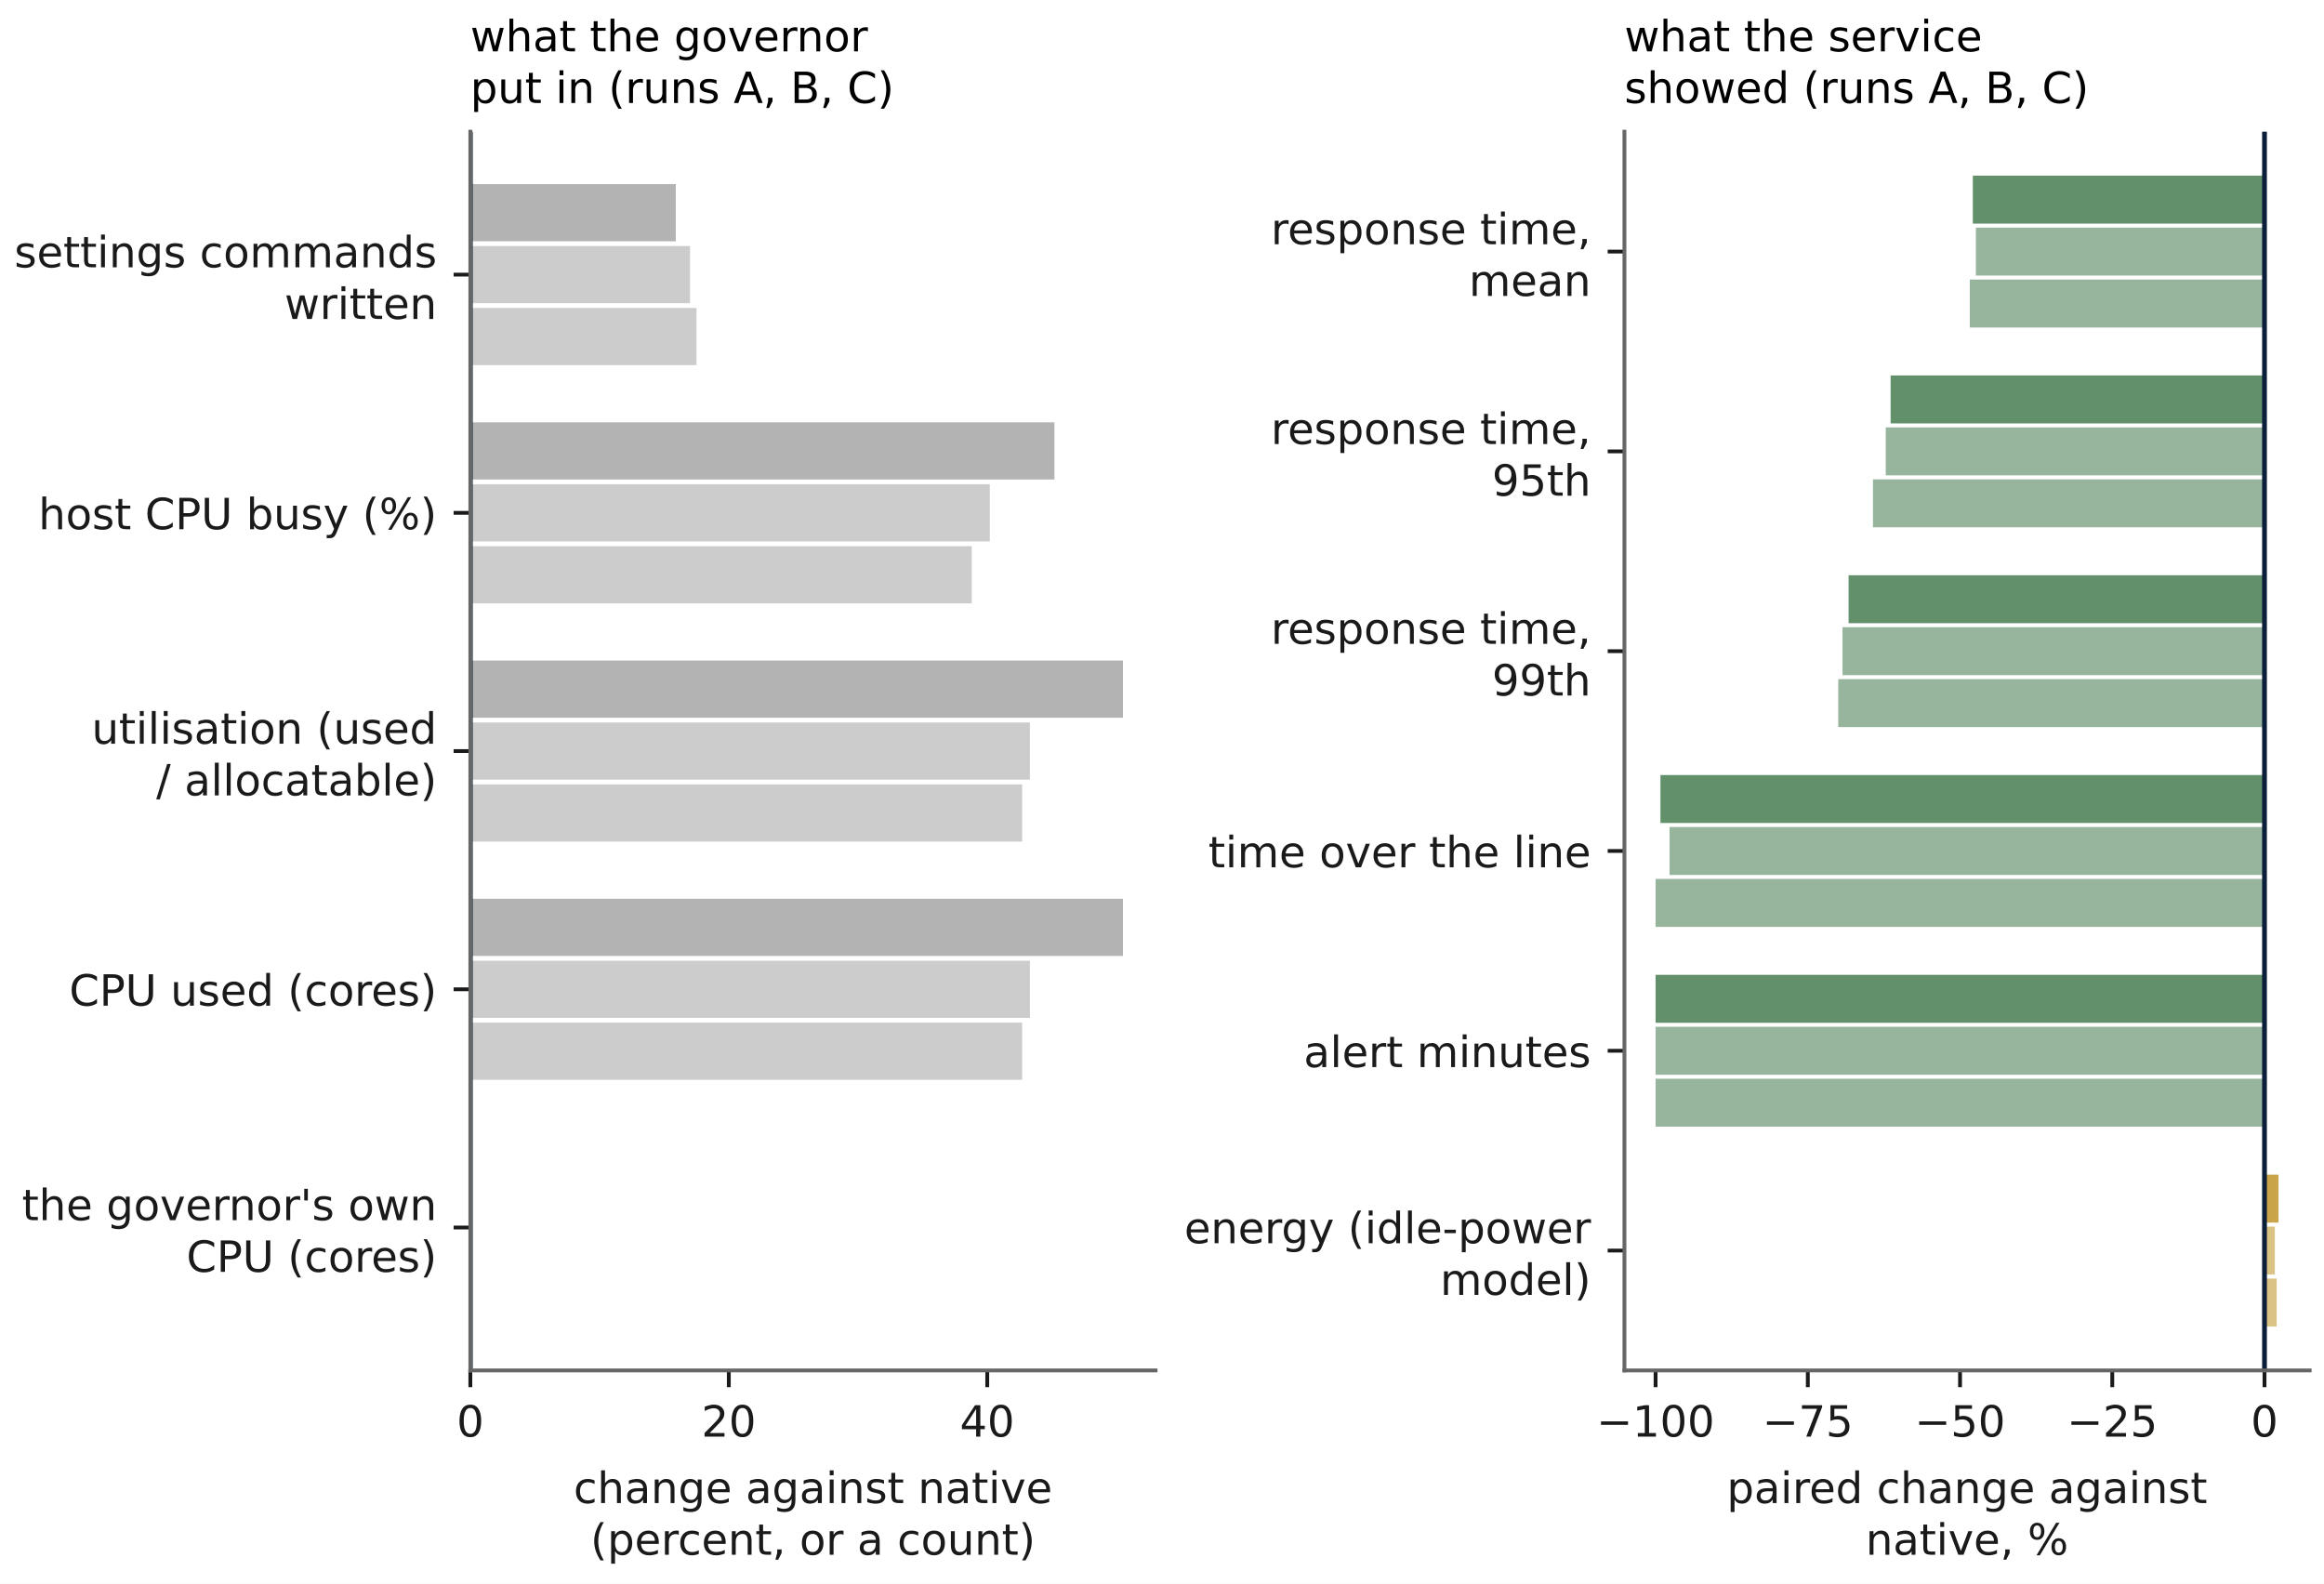
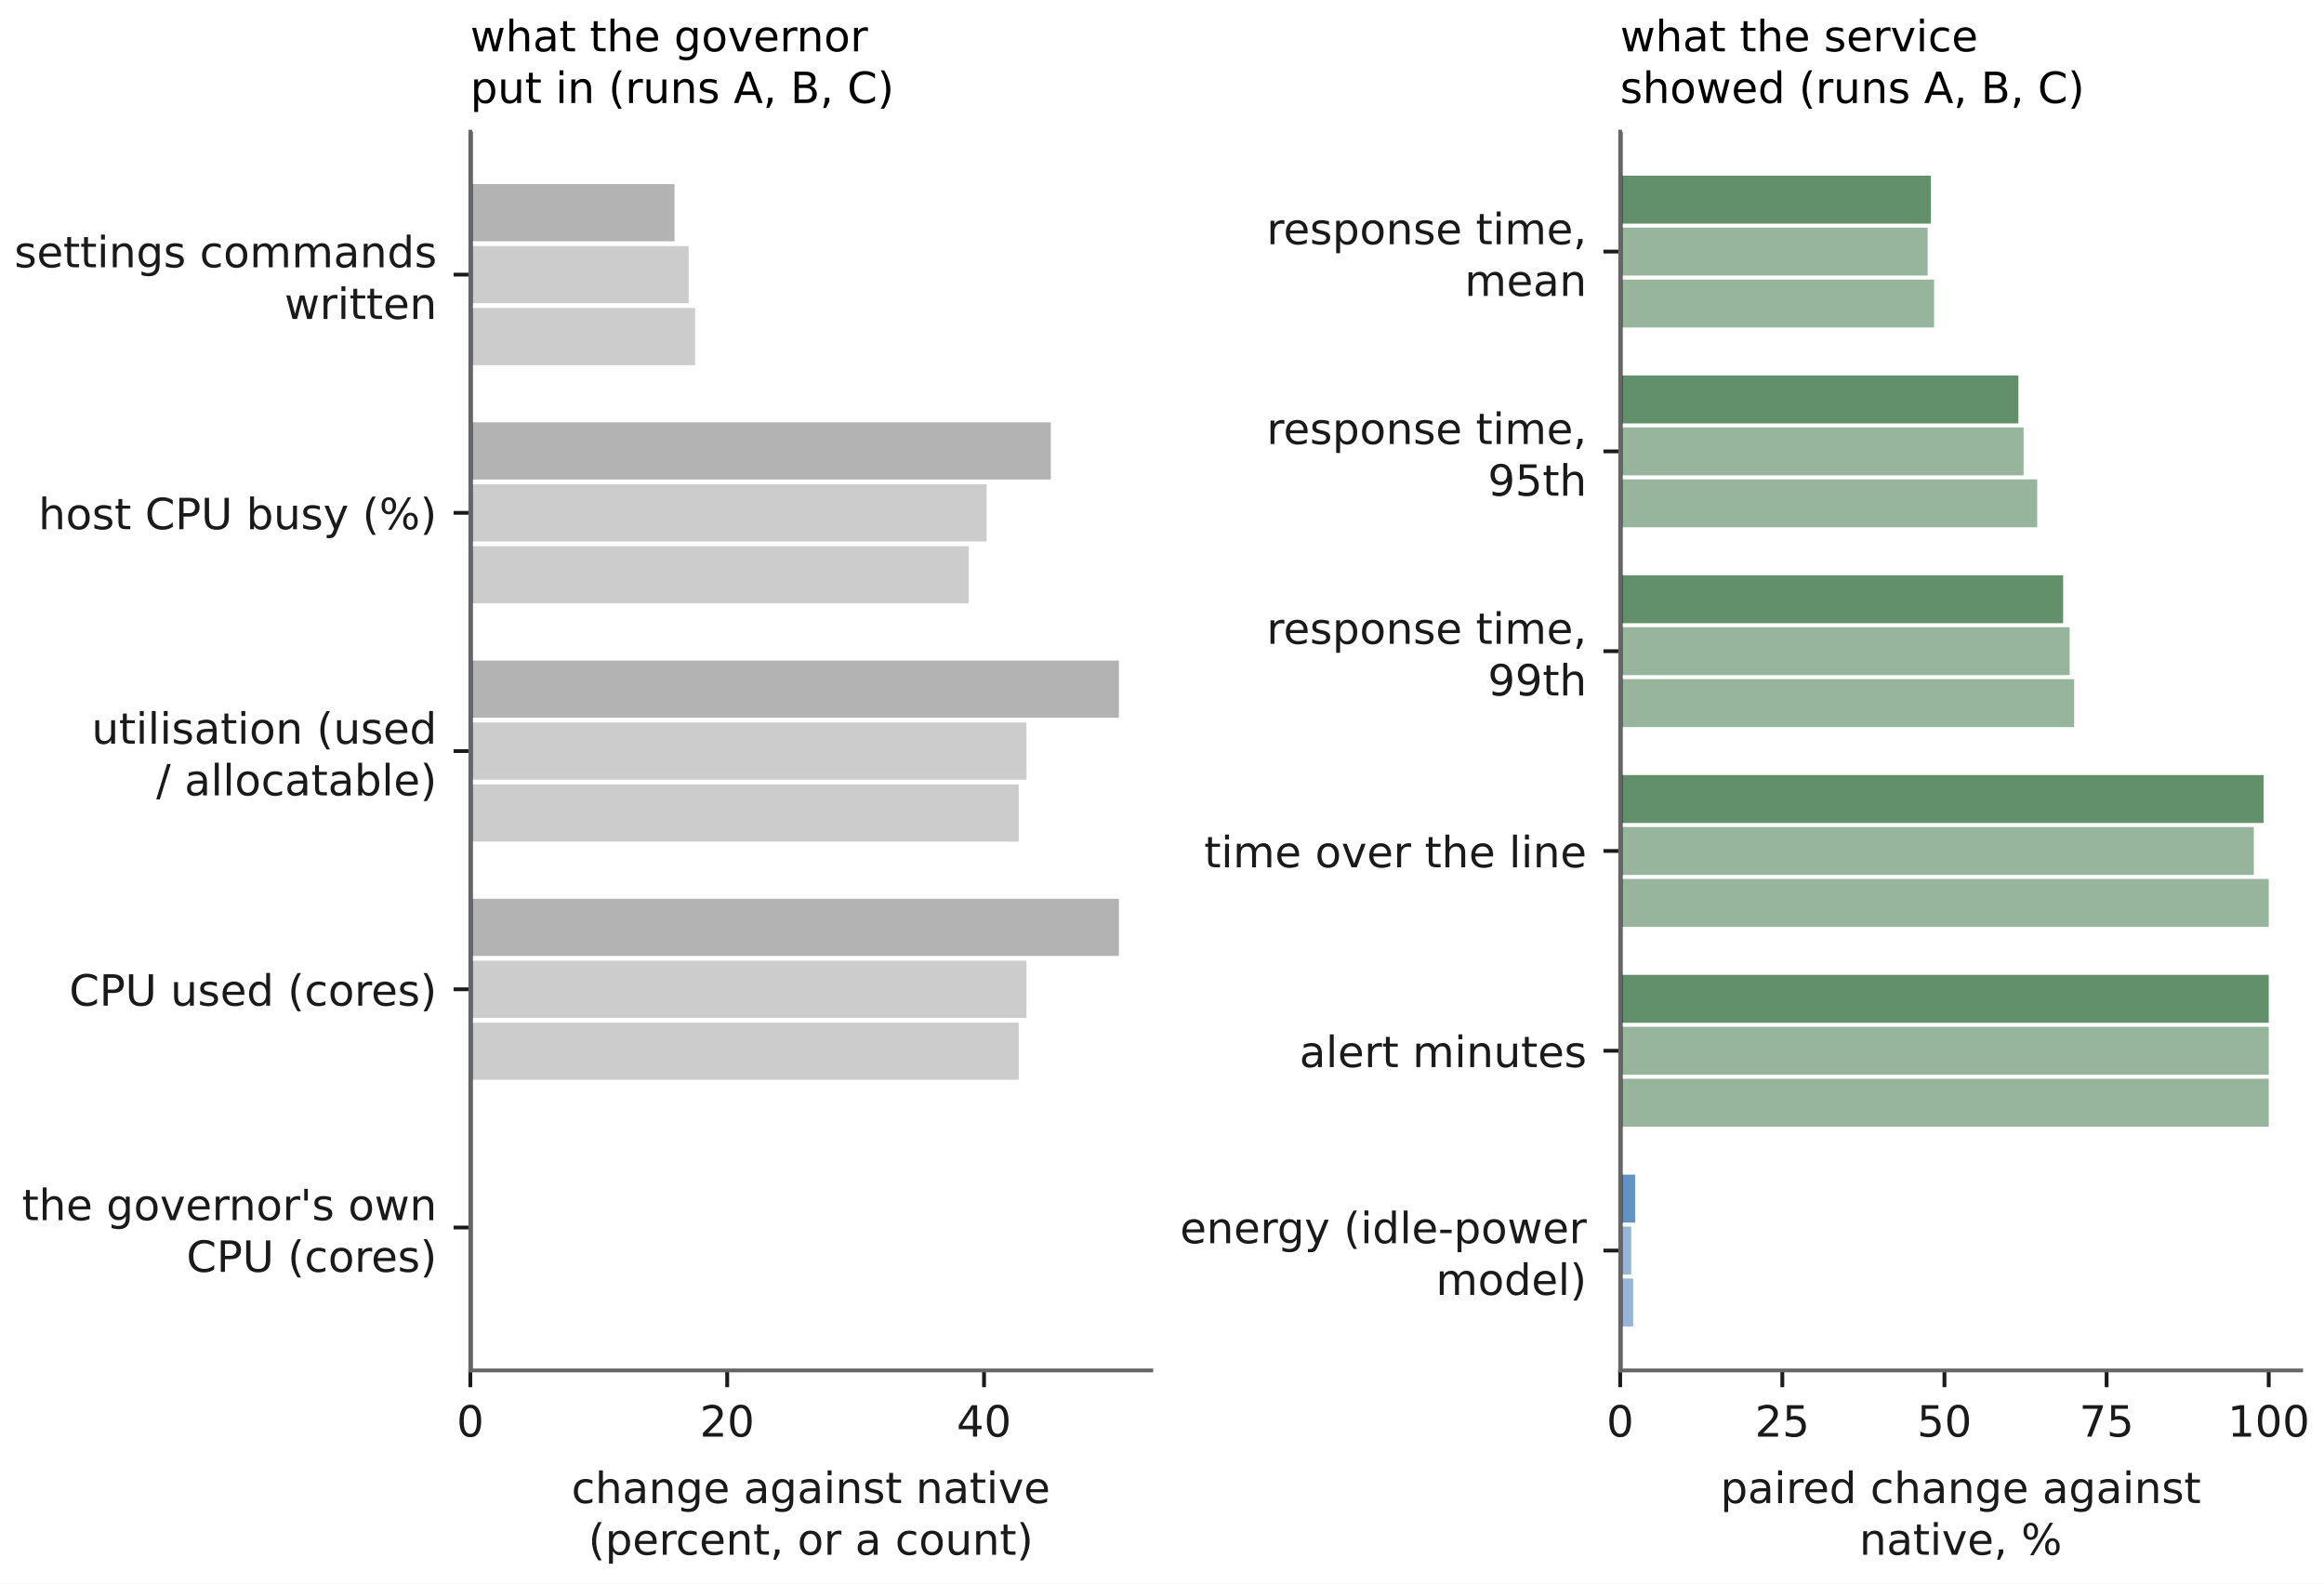
<svg xmlns="http://www.w3.org/2000/svg" xmlns:xlink="http://www.w3.org/1999/xlink" width="486pt" height="331.2pt" viewBox="0 0 486 331.2" version="1.1">
  <defs>
    <style type="text/css">*{stroke-linejoin: round; stroke-linecap: butt}</style>
  </defs>
  <g id="figure_1">
    <g id="patch_1">
      <path d="M 0 331.2  L 486 331.2  L 486 0  L 0 0  z " style="fill: #ffffff" />
    </g>
    <g id="axes_1">
      <g id="patch_2">
-         <path d="M 98.359 286.595  L 241.654 286.595  L 241.654 27.542  L 98.359 27.542  z " style="fill: #ffffff" />
+         <path d="M 98.359 286.595  L 240.765 286.595  L 240.765 27.542  L 98.359 27.542  z " style="fill: #ffffff" />
      </g>
      <g id="patch_3">
-         <path d="M 98.359 249.73  L 98.381 249.73  L 98.381 237.773  L 98.359 237.773  z " clip-path="url(#pb80e69e6e1)" style="fill: #9a9a9a; opacity: 0.75" />
+         <path d="M 98.359 249.73  L 98.381 249.73  L 98.381 237.773  L 98.359 237.773  z " clip-path="url(#p665d9033e2)" style="fill: #9a9a9a; opacity: 0.75" />
      </g>
      <g id="patch_4">
-         <path d="M 98.359 262.682  L 98.38 262.682  L 98.38 250.726  L 98.359 250.726  z " clip-path="url(#pb80e69e6e1)" style="fill: #9a9a9a; opacity: 0.5" />
+         <path d="M 98.359 262.682  L 98.38 262.682  L 98.38 250.726  L 98.359 250.726  z " clip-path="url(#p665d9033e2)" style="fill: #9a9a9a; opacity: 0.5" />
      </g>
      <g id="patch_5">
-         <path d="M 98.359 275.635  L 98.379 275.635  L 98.379 263.679  L 98.359 263.679  z " clip-path="url(#pb80e69e6e1)" style="fill: #9a9a9a; opacity: 0.5" />
+         <path d="M 98.359 275.635  L 98.379 275.635  L 98.379 263.679  L 98.359 263.679  z " clip-path="url(#p665d9033e2)" style="fill: #9a9a9a; opacity: 0.5" />
      </g>
      <g id="patch_6">
-         <path d="M 98.359 199.912  L 234.83 199.912  L 234.83 187.956  L 98.359 187.956  z " clip-path="url(#pb80e69e6e1)" style="fill: #9a9a9a; opacity: 0.75" />
+         <path d="M 98.359 199.912  L 233.984 199.912  L 233.984 187.956  L 98.359 187.956  z " clip-path="url(#p665d9033e2)" style="fill: #9a9a9a; opacity: 0.75" />
      </g>
      <g id="patch_7">
-         <path d="M 98.359 212.864  L 215.373 212.864  L 215.373 200.908  L 98.359 200.908  z " clip-path="url(#pb80e69e6e1)" style="fill: #9a9a9a; opacity: 0.5" />
+         <path d="M 98.359 212.864  L 214.648 212.864  L 214.648 200.908  L 98.359 200.908  z " clip-path="url(#p665d9033e2)" style="fill: #9a9a9a; opacity: 0.5" />
      </g>
      <g id="patch_8">
-         <path d="M 98.359 225.817  L 213.751 225.817  L 213.751 213.861  L 98.359 213.861  z " clip-path="url(#pb80e69e6e1)" style="fill: #9a9a9a; opacity: 0.5" />
+         <path d="M 98.359 225.817  L 213.036 225.817  L 213.036 213.861  L 98.359 213.861  z " clip-path="url(#p665d9033e2)" style="fill: #9a9a9a; opacity: 0.5" />
      </g>
      <g id="patch_9">
-         <path d="M 98.359 150.094  L 234.83 150.094  L 234.83 138.138  L 98.359 138.138  z " clip-path="url(#pb80e69e6e1)" style="fill: #9a9a9a; opacity: 0.75" />
+         <path d="M 98.359 150.094  L 233.984 150.094  L 233.984 138.138  L 98.359 138.138  z " clip-path="url(#p665d9033e2)" style="fill: #9a9a9a; opacity: 0.75" />
      </g>
      <g id="patch_10">
-         <path d="M 98.359 163.047  L 215.373 163.047  L 215.373 151.09  L 98.359 151.09  z " clip-path="url(#pb80e69e6e1)" style="fill: #9a9a9a; opacity: 0.5" />
+         <path d="M 98.359 163.047  L 214.648 163.047  L 214.648 151.09  L 98.359 151.09  z " clip-path="url(#p665d9033e2)" style="fill: #9a9a9a; opacity: 0.5" />
      </g>
      <g id="patch_11">
-         <path d="M 98.359 175.999  L 213.751 175.999  L 213.751 164.043  L 98.359 164.043  z " clip-path="url(#pb80e69e6e1)" style="fill: #9a9a9a; opacity: 0.5" />
+         <path d="M 98.359 175.999  L 213.036 175.999  L 213.036 164.043  L 98.359 164.043  z " clip-path="url(#p665d9033e2)" style="fill: #9a9a9a; opacity: 0.5" />
      </g>
      <g id="patch_12">
-         <path d="M 98.359 100.276  L 220.507 100.276  L 220.507 88.32  L 98.359 88.32  z " clip-path="url(#pb80e69e6e1)" style="fill: #9a9a9a; opacity: 0.75" />
+         <path d="M 98.359 100.276  L 219.75 100.276  L 219.75 88.32  L 98.359 88.32  z " clip-path="url(#p665d9033e2)" style="fill: #9a9a9a; opacity: 0.75" />
      </g>
      <g id="patch_13">
-         <path d="M 98.359 113.229  L 206.995 113.229  L 206.995 101.273  L 98.359 101.273  z " clip-path="url(#pb80e69e6e1)" style="fill: #9a9a9a; opacity: 0.5" />
+         <path d="M 98.359 113.229  L 206.322 113.229  L 206.322 101.273  L 98.359 101.273  z " clip-path="url(#p665d9033e2)" style="fill: #9a9a9a; opacity: 0.5" />
      </g>
      <g id="patch_14">
-         <path d="M 98.359 126.181  L 203.212 126.181  L 203.212 114.225  L 98.359 114.225  z " clip-path="url(#pb80e69e6e1)" style="fill: #9a9a9a; opacity: 0.5" />
+         <path d="M 98.359 126.181  L 202.562 126.181  L 202.562 114.225  L 98.359 114.225  z " clip-path="url(#p665d9033e2)" style="fill: #9a9a9a; opacity: 0.5" />
      </g>
      <g id="patch_15">
-         <path d="M 98.359 50.458  L 141.327 50.458  L 141.327 38.502  L 98.359 38.502  z " clip-path="url(#pb80e69e6e1)" style="fill: #9a9a9a; opacity: 0.75" />
+         <path d="M 98.359 50.458  L 141.061 50.458  L 141.061 38.502  L 98.359 38.502  z " clip-path="url(#p665d9033e2)" style="fill: #9a9a9a; opacity: 0.75" />
      </g>
      <g id="patch_16">
-         <path d="M 98.359 63.411  L 144.3 63.411  L 144.3 51.455  L 98.359 51.455  z " clip-path="url(#pb80e69e6e1)" style="fill: #9a9a9a; opacity: 0.5" />
+         <path d="M 98.359 63.411  L 144.015 63.411  L 144.015 51.455  L 98.359 51.455  z " clip-path="url(#p665d9033e2)" style="fill: #9a9a9a; opacity: 0.5" />
      </g>
      <g id="patch_17">
-         <path d="M 98.359 76.364  L 145.651 76.364  L 145.651 64.407  L 98.359 64.407  z " clip-path="url(#pb80e69e6e1)" style="fill: #9a9a9a; opacity: 0.5" />
+         <path d="M 98.359 76.364  L 145.358 76.364  L 145.358 64.407  L 98.359 64.407  z " clip-path="url(#p665d9033e2)" style="fill: #9a9a9a; opacity: 0.5" />
      </g>
      <g id="matplotlib.axis_1">
        <g id="xtick_1">
          <g id="line2d_1">
            <defs>
              <path id="m814b2a8047" d="M 0 0  L 0 3.5  " style="stroke: #1a1a1a; stroke-width: 0.8" />
            </defs>
            <g>
              <use xlink:href="#m814b2a8047" x="98.359" y="286.595" style="fill: #1a1a1a; stroke: #1a1a1a; stroke-width: 0.8" />
            </g>
          </g>
          <g id="text_1">
            <text style="font-size: 9px; font-family: 'DejaVu Sans'; text-anchor: middle; fill: #1a1a1a" x="98.359" y="300.433" transform="rotate(-0 98.35915 300.4327)">0</text>
          </g>
        </g>
        <g id="xtick_2">
          <g id="line2d_2">
            <g>
-               <use xlink:href="#m814b2a8047" x="152.407" y="286.595" style="fill: #1a1a1a; stroke: #1a1a1a; stroke-width: 0.8" />
+               <use xlink:href="#m814b2a8047" x="152.072" y="286.595" style="fill: #1a1a1a; stroke: #1a1a1a; stroke-width: 0.8" />
            </g>
          </g>
          <g id="text_2">
-             <text style="font-size: 9px; font-family: 'DejaVu Sans'; text-anchor: middle; fill: #1a1a1a" x="152.407" y="300.433" transform="rotate(-0 152.407 300.4327)">20</text>
+             <text style="font-size: 9px; font-family: 'DejaVu Sans'; text-anchor: middle; fill: #1a1a1a" x="152.072" y="300.433" transform="rotate(-0 152.072 300.4327)">20</text>
          </g>
        </g>
        <g id="xtick_3">
          <g id="line2d_3">
            <g>
-               <use xlink:href="#m814b2a8047" x="206.455" y="286.595" style="fill: #1a1a1a; stroke: #1a1a1a; stroke-width: 0.8" />
+               <use xlink:href="#m814b2a8047" x="205.785" y="286.595" style="fill: #1a1a1a; stroke: #1a1a1a; stroke-width: 0.8" />
            </g>
          </g>
          <g id="text_3">
-             <text style="font-size: 9px; font-family: 'DejaVu Sans'; text-anchor: middle; fill: #1a1a1a" x="206.455" y="300.433" transform="rotate(-0 206.4548 300.4327)">40</text>
+             <text style="font-size: 9px; font-family: 'DejaVu Sans'; text-anchor: middle; fill: #1a1a1a" x="205.785" y="300.433" transform="rotate(-0 205.7849 300.4327)">40</text>
          </g>
        </g>
        <g id="text_4">
-           <text style="font-size: 9px; font-family: 'DejaVu Sans'; fill: #1a1a1a" transform="translate(119.9459 314.3343)">change against native</text>
-           <text style="font-size: 9px; font-family: 'DejaVu Sans'; fill: #1a1a1a" transform="translate(123.482 325.1361)">(percent, or a count)</text>
+           <text style="font-size: 9px; font-family: 'DejaVu Sans'; fill: #1a1a1a" transform="translate(119.5019 314.3343)">change against native</text>
+           <text style="font-size: 9px; font-family: 'DejaVu Sans'; fill: #1a1a1a" transform="translate(123.0379 325.1361)">(percent, or a count)</text>
        </g>
      </g>
      <g id="matplotlib.axis_2">
        <g id="ytick_1">
          <g id="line2d_4">
            <defs>
              <path id="m31e56b5a68" d="M 0 0  L -3.5 0  " style="stroke: #1a1a1a; stroke-width: 0.8" />
            </defs>
            <g>
              <use xlink:href="#m31e56b5a68" x="98.359" y="256.704" style="fill: #1a1a1a; stroke: #1a1a1a; stroke-width: 0.8" />
            </g>
          </g>
          <g id="text_5">
            <text style="font-size: 9px; font-family: 'DejaVu Sans'; fill: #1a1a1a" transform="translate(4.59774 255.173)">the governor's own</text>
            <text style="font-size: 9px; font-family: 'DejaVu Sans'; fill: #1a1a1a" transform="translate(38.99462 265.9748)">CPU (cores)</text>
          </g>
        </g>
        <g id="ytick_2">
          <g id="line2d_5">
            <g>
              <use xlink:href="#m31e56b5a68" x="98.359" y="206.886" style="fill: #1a1a1a; stroke: #1a1a1a; stroke-width: 0.8" />
            </g>
          </g>
          <g id="text_6">
            <text style="font-size: 9px; font-family: 'DejaVu Sans'; text-anchor: end; fill: #1a1a1a" x="91.359" y="210.306" transform="rotate(-0 91.35915 210.3056)">CPU used (cores)</text>
          </g>
        </g>
        <g id="ytick_3">
          <g id="line2d_6">
            <g>
              <use xlink:href="#m31e56b5a68" x="98.359" y="157.069" style="fill: #1a1a1a; stroke: #1a1a1a; stroke-width: 0.8" />
            </g>
          </g>
          <g id="text_7">
            <text style="font-size: 9px; font-family: 'DejaVu Sans'; fill: #1a1a1a" transform="translate(19.1679 155.537)">utilisation (used</text>
            <text style="font-size: 9px; font-family: 'DejaVu Sans'; fill: #1a1a1a" transform="translate(32.67352 166.3395)">/ allocatable)</text>
          </g>
        </g>
        <g id="ytick_4">
          <g id="line2d_7">
            <g>
              <use xlink:href="#m31e56b5a68" x="98.359" y="107.251" style="fill: #1a1a1a; stroke: #1a1a1a; stroke-width: 0.8" />
            </g>
          </g>
          <g id="text_8">
            <text style="font-size: 9px; font-family: 'DejaVu Sans'; text-anchor: end; fill: #1a1a1a" x="91.359" y="110.67" transform="rotate(-0 91.35915 110.67)">host CPU busy (%)</text>
          </g>
        </g>
        <g id="ytick_5">
          <g id="line2d_8">
            <g>
              <use xlink:href="#m31e56b5a68" x="98.359" y="57.433" style="fill: #1a1a1a; stroke: #1a1a1a; stroke-width: 0.8" />
            </g>
          </g>
          <g id="text_9">
            <text style="font-size: 9px; font-family: 'DejaVu Sans'; fill: #1a1a1a" transform="translate(3.00024 55.90137)">settings commands</text>
            <text style="font-size: 9px; font-family: 'DejaVu Sans'; fill: #1a1a1a" transform="translate(59.50055 66.70383)">written</text>
          </g>
        </g>
      </g>
      <g id="line2d_9">
-         <path d="M 98.359 286.595  L 98.359 27.542  " clip-path="url(#pb80e69e6e1)" style="fill: none; stroke: #0b1f3a; stroke-linecap: square" />
+         <path d="M 98.359 286.595  L 98.359 27.542  " clip-path="url(#p665d9033e2)" style="fill: none; stroke: #0b1f3a; stroke-linecap: square" />
      </g>
      <g id="patch_18">
        <path d="M 98.359 286.595  L 98.359 27.542  " style="fill: none; stroke: #666666; stroke-width: 0.8; stroke-linejoin: miter; stroke-linecap: square" />
      </g>
      <g id="patch_19">
-         <path d="M 98.359 286.595  L 241.654 286.595  " style="fill: none; stroke: #666666; stroke-width: 0.8; stroke-linejoin: miter; stroke-linecap: square" />
+         <path d="M 98.359 286.595  L 240.765 286.595  " style="fill: none; stroke: #666666; stroke-width: 0.8; stroke-linejoin: miter; stroke-linecap: square" />
      </g>
      <g id="text_10">
        <text style="font-size: 9px; font-family: 'DejaVu Sans'" transform="translate(98.35915 10.73971)">what the governor</text>
        <text style="font-size: 9px; font-family: 'DejaVu Sans'" transform="translate(98.35915 21.54217)">put in (runs A, B, C)</text>
      </g>
    </g>
    <g id="axes_2">
      <g id="patch_20">
-         <path d="M 339.705 286.595  L 483 286.595  L 483 27.542  L 339.705 27.542  z " style="fill: #ffffff" />
+         <path d="M 338.817 286.595  L 481.224 286.595  L 481.224 27.542  L 338.817 27.542  z " style="fill: #ffffff" />
      </g>
      <g id="patch_21">
-         <path d="M 473.558 255.676  L 476.486 255.676  L 476.486 245.648  L 473.558 245.648  z " clip-path="url(#p709eca5e6e)" style="fill: #b8860b; opacity: 0.75" />
+         <path d="M 338.817 255.676  L 341.937 255.676  L 341.937 245.648  L 338.817 245.648  z " clip-path="url(#p95eaa0eb69)" style="fill: #2f6db0; opacity: 0.75" />
      </g>
      <g id="patch_22">
-         <path d="M 473.558 266.539  L 475.722 266.539  L 475.722 256.511  L 473.558 256.511  z " clip-path="url(#p709eca5e6e)" style="fill: #b8860b; opacity: 0.5" />
+         <path d="M 338.817 266.539  L 341.123 266.539  L 341.123 256.511  L 338.817 256.511  z " clip-path="url(#p95eaa0eb69)" style="fill: #2f6db0; opacity: 0.5" />
      </g>
      <g id="patch_23">
-         <path d="M 473.558 277.403  L 476.104 277.403  L 476.104 267.375  L 473.558 267.375  z " clip-path="url(#p709eca5e6e)" style="fill: #b8860b; opacity: 0.5" />
+         <path d="M 338.817 277.403  L 341.53 277.403  L 341.53 267.375  L 338.817 267.375  z " clip-path="url(#p95eaa0eb69)" style="fill: #2f6db0; opacity: 0.5" />
      </g>
      <g id="patch_24">
-         <path d="M 473.558 213.893  L 346.219 213.893  L 346.219 203.865  L 473.558 203.865  z " clip-path="url(#p709eca5e6e)" style="fill: #2e6b3a; opacity: 0.75" />
+         <path d="M 338.817 213.893  L 474.442 213.893  L 474.442 203.865  L 338.817 203.865  z " clip-path="url(#p95eaa0eb69)" style="fill: #2e6b3a; opacity: 0.75" />
      </g>
      <g id="patch_25">
-         <path d="M 473.558 224.756  L 346.219 224.756  L 346.219 214.729  L 473.558 214.729  z " clip-path="url(#p709eca5e6e)" style="fill: #2e6b3a; opacity: 0.5" />
+         <path d="M 338.817 224.756  L 474.442 224.756  L 474.442 214.729  L 338.817 214.729  z " clip-path="url(#p95eaa0eb69)" style="fill: #2e6b3a; opacity: 0.5" />
      </g>
      <g id="patch_26">
-         <path d="M 473.558 235.62  L 346.219 235.62  L 346.219 225.592  L 473.558 225.592  z " clip-path="url(#p709eca5e6e)" style="fill: #2e6b3a; opacity: 0.5" />
+         <path d="M 338.817 235.62  L 474.442 235.62  L 474.442 225.592  L 338.817 225.592  z " clip-path="url(#p95eaa0eb69)" style="fill: #2e6b3a; opacity: 0.5" />
      </g>
      <g id="patch_27">
-         <path d="M 473.558 172.11  L 347.237 172.11  L 347.237 162.082  L 473.558 162.082  z " clip-path="url(#p709eca5e6e)" style="fill: #2e6b3a; opacity: 0.75" />
+         <path d="M 338.817 172.11  L 473.357 172.11  L 473.357 162.082  L 338.817 162.082  z " clip-path="url(#p95eaa0eb69)" style="fill: #2e6b3a; opacity: 0.75" />
      </g>
      <g id="patch_28">
-         <path d="M 473.558 182.974  L 349.148 182.974  L 349.148 172.946  L 473.558 172.946  z " clip-path="url(#p709eca5e6e)" style="fill: #2e6b3a; opacity: 0.5" />
+         <path d="M 338.817 182.974  L 471.323 182.974  L 471.323 172.946  L 338.817 172.946  z " clip-path="url(#p95eaa0eb69)" style="fill: #2e6b3a; opacity: 0.5" />
      </g>
      <g id="patch_29">
-         <path d="M 473.558 193.837  L 346.219 193.837  L 346.219 183.809  L 473.558 183.809  z " clip-path="url(#p709eca5e6e)" style="fill: #2e6b3a; opacity: 0.5" />
+         <path d="M 338.817 193.837  L 474.442 193.837  L 474.442 183.809  L 338.817 183.809  z " clip-path="url(#p95eaa0eb69)" style="fill: #2e6b3a; opacity: 0.5" />
      </g>
      <g id="patch_30">
-         <path d="M 473.558 130.328  L 386.585 130.328  L 386.585 120.3  L 473.558 120.3  z " clip-path="url(#p709eca5e6e)" style="fill: #2e6b3a; opacity: 0.75" />
+         <path d="M 338.817 130.328  L 431.449 130.328  L 431.449 120.3  L 338.817 120.3  z " clip-path="url(#p95eaa0eb69)" style="fill: #2e6b3a; opacity: 0.75" />
      </g>
      <g id="patch_31">
-         <path d="M 473.558 141.191  L 385.312 141.191  L 385.312 131.163  L 473.558 131.163  z " clip-path="url(#p709eca5e6e)" style="fill: #2e6b3a; opacity: 0.5" />
+         <path d="M 338.817 141.191  L 432.805 141.191  L 432.805 131.163  L 338.817 131.163  z " clip-path="url(#p95eaa0eb69)" style="fill: #2e6b3a; opacity: 0.5" />
      </g>
      <g id="patch_32">
-         <path d="M 473.558 152.055  L 384.42 152.055  L 384.42 142.027  L 473.558 142.027  z " clip-path="url(#p709eca5e6e)" style="fill: #2e6b3a; opacity: 0.5" />
+         <path d="M 338.817 152.055  L 433.755 152.055  L 433.755 142.027  L 338.817 142.027  z " clip-path="url(#p95eaa0eb69)" style="fill: #2e6b3a; opacity: 0.5" />
      </g>
      <g id="patch_33">
-         <path d="M 473.558 88.545  L 395.372 88.545  L 395.372 78.517  L 473.558 78.517  z " clip-path="url(#p709eca5e6e)" style="fill: #2e6b3a; opacity: 0.75" />
+         <path d="M 338.817 88.545  L 422.091 88.545  L 422.091 78.517  L 338.817 78.517  z " clip-path="url(#p95eaa0eb69)" style="fill: #2e6b3a; opacity: 0.75" />
      </g>
      <g id="patch_34">
-         <path d="M 473.558 99.408  L 394.353 99.408  L 394.353 89.381  L 473.558 89.381  z " clip-path="url(#p709eca5e6e)" style="fill: #2e6b3a; opacity: 0.5" />
+         <path d="M 338.817 99.408  L 423.176 99.408  L 423.176 89.381  L 338.817 89.381  z " clip-path="url(#p95eaa0eb69)" style="fill: #2e6b3a; opacity: 0.5" />
      </g>
      <g id="patch_35">
-         <path d="M 473.558 110.272  L 391.679 110.272  L 391.679 100.244  L 473.558 100.244  z " clip-path="url(#p709eca5e6e)" style="fill: #2e6b3a; opacity: 0.5" />
+         <path d="M 338.817 110.272  L 426.024 110.272  L 426.024 100.244  L 338.817 100.244  z " clip-path="url(#p95eaa0eb69)" style="fill: #2e6b3a; opacity: 0.5" />
      </g>
      <g id="patch_36">
-         <path d="M 473.558 46.762  L 412.562 46.762  L 412.562 36.734  L 473.558 36.734  z " clip-path="url(#p709eca5e6e)" style="fill: #2e6b3a; opacity: 0.75" />
+         <path d="M 338.817 46.762  L 403.782 46.762  L 403.782 36.734  L 338.817 36.734  z " clip-path="url(#p95eaa0eb69)" style="fill: #2e6b3a; opacity: 0.75" />
      </g>
      <g id="patch_37">
-         <path d="M 473.558 57.626  L 413.199 57.626  L 413.199 47.598  L 473.558 47.598  z " clip-path="url(#p709eca5e6e)" style="fill: #2e6b3a; opacity: 0.5" />
+         <path d="M 338.817 57.626  L 403.104 57.626  L 403.104 47.598  L 338.817 47.598  z " clip-path="url(#p95eaa0eb69)" style="fill: #2e6b3a; opacity: 0.5" />
      </g>
      <g id="patch_38">
-         <path d="M 473.558 68.489  L 411.926 68.489  L 411.926 58.461  L 473.558 58.461  z " clip-path="url(#p709eca5e6e)" style="fill: #2e6b3a; opacity: 0.5" />
+         <path d="M 338.817 68.489  L 404.46 68.489  L 404.46 58.461  L 338.817 58.461  z " clip-path="url(#p95eaa0eb69)" style="fill: #2e6b3a; opacity: 0.5" />
      </g>
      <g id="matplotlib.axis_3">
        <g id="xtick_4">
          <g id="line2d_10">
            <g>
-               <use xlink:href="#m814b2a8047" x="346.219" y="286.595" style="fill: #1a1a1a; stroke: #1a1a1a; stroke-width: 0.8" />
+               <use xlink:href="#m814b2a8047" x="338.817" y="286.595" style="fill: #1a1a1a; stroke: #1a1a1a; stroke-width: 0.8" />
            </g>
          </g>
          <g id="text_11">
-             <text style="font-size: 9px; font-family: 'DejaVu Sans'; text-anchor: middle; fill: #1a1a1a" x="346.219" y="300.433" transform="rotate(-0 346.2188 300.4327)">−100</text>
+             <text style="font-size: 9px; font-family: 'DejaVu Sans'; text-anchor: middle; fill: #1a1a1a" x="338.817" y="300.433" transform="rotate(-0 338.8173 300.4327)">0</text>
          </g>
        </g>
        <g id="xtick_5">
          <g id="line2d_11">
            <g>
-               <use xlink:href="#m814b2a8047" x="378.053" y="286.595" style="fill: #1a1a1a; stroke: #1a1a1a; stroke-width: 0.8" />
+               <use xlink:href="#m814b2a8047" x="372.724" y="286.595" style="fill: #1a1a1a; stroke: #1a1a1a; stroke-width: 0.8" />
            </g>
          </g>
          <g id="text_12">
-             <text style="font-size: 9px; font-family: 'DejaVu Sans'; text-anchor: middle; fill: #1a1a1a" x="378.053" y="300.433" transform="rotate(-0 378.0535 300.4327)">−75</text>
+             <text style="font-size: 9px; font-family: 'DejaVu Sans'; text-anchor: middle; fill: #1a1a1a" x="372.724" y="300.433" transform="rotate(-0 372.7235 300.4327)">25</text>
          </g>
        </g>
        <g id="xtick_6">
          <g id="line2d_12">
            <g>
-               <use xlink:href="#m814b2a8047" x="409.888" y="286.595" style="fill: #1a1a1a; stroke: #1a1a1a; stroke-width: 0.8" />
+               <use xlink:href="#m814b2a8047" x="406.63" y="286.595" style="fill: #1a1a1a; stroke: #1a1a1a; stroke-width: 0.8" />
            </g>
          </g>
          <g id="text_13">
-             <text style="font-size: 9px; font-family: 'DejaVu Sans'; text-anchor: middle; fill: #1a1a1a" x="409.888" y="300.433" transform="rotate(-0 409.8882 300.4327)">−50</text>
+             <text style="font-size: 9px; font-family: 'DejaVu Sans'; text-anchor: middle; fill: #1a1a1a" x="406.63" y="300.433" transform="rotate(-0 406.6298 300.4327)">50</text>
          </g>
        </g>
        <g id="xtick_7">
          <g id="line2d_13">
            <g>
-               <use xlink:href="#m814b2a8047" x="441.723" y="286.595" style="fill: #1a1a1a; stroke: #1a1a1a; stroke-width: 0.8" />
+               <use xlink:href="#m814b2a8047" x="440.536" y="286.595" style="fill: #1a1a1a; stroke: #1a1a1a; stroke-width: 0.8" />
            </g>
          </g>
          <g id="text_14">
-             <text style="font-size: 9px; font-family: 'DejaVu Sans'; text-anchor: middle; fill: #1a1a1a" x="441.723" y="300.433" transform="rotate(-0 441.7229 300.4327)">−25</text>
+             <text style="font-size: 9px; font-family: 'DejaVu Sans'; text-anchor: middle; fill: #1a1a1a" x="440.536" y="300.433" transform="rotate(-0 440.536 300.4327)">75</text>
          </g>
        </g>
        <g id="xtick_8">
          <g id="line2d_14">
            <g>
-               <use xlink:href="#m814b2a8047" x="473.558" y="286.595" style="fill: #1a1a1a; stroke: #1a1a1a; stroke-width: 0.8" />
+               <use xlink:href="#m814b2a8047" x="474.442" y="286.595" style="fill: #1a1a1a; stroke: #1a1a1a; stroke-width: 0.8" />
            </g>
          </g>
          <g id="text_15">
-             <text style="font-size: 9px; font-family: 'DejaVu Sans'; text-anchor: middle; fill: #1a1a1a" x="473.558" y="300.433" transform="rotate(-0 473.5576 300.4327)">0</text>
+             <text style="font-size: 9px; font-family: 'DejaVu Sans'; text-anchor: middle; fill: #1a1a1a" x="474.442" y="300.433" transform="rotate(-0 474.4423 300.4327)">100</text>
          </g>
        </g>
        <g id="text_16">
-           <text style="font-size: 9px; font-family: 'DejaVu Sans'; fill: #1a1a1a" transform="translate(361.1073 314.3343)">paired change against</text>
-           <text style="font-size: 9px; font-family: 'DejaVu Sans'; fill: #1a1a1a" transform="translate(390.1604 325.1368)">native, %</text>
+           <text style="font-size: 9px; font-family: 'DejaVu Sans'; fill: #1a1a1a" transform="translate(359.7751 314.3343)">paired change against</text>
+           <text style="font-size: 9px; font-family: 'DejaVu Sans'; fill: #1a1a1a" transform="translate(388.8282 325.1368)">native, %</text>
        </g>
      </g>
      <g id="matplotlib.axis_4">
        <g id="ytick_6">
          <g id="line2d_15">
            <g>
-               <use xlink:href="#m31e56b5a68" x="339.705" y="261.525" style="fill: #1a1a1a; stroke: #1a1a1a; stroke-width: 0.8" />
+               <use xlink:href="#m31e56b5a68" x="338.817" y="261.525" style="fill: #1a1a1a; stroke: #1a1a1a; stroke-width: 0.8" />
            </g>
          </g>
          <g id="text_17">
-             <text style="font-size: 9px; font-family: 'DejaVu Sans'; fill: #1a1a1a" transform="translate(247.654 259.9937)">energy (idle-power</text>
-             <text style="font-size: 9px; font-family: 'DejaVu Sans'; fill: #1a1a1a" transform="translate(301.1688 270.7962)">model)</text>
+             <text style="font-size: 9px; font-family: 'DejaVu Sans'; fill: #1a1a1a" transform="translate(246.7659 259.9937)">energy (idle-power</text>
+             <text style="font-size: 9px; font-family: 'DejaVu Sans'; fill: #1a1a1a" transform="translate(300.2807 270.7962)">model)</text>
          </g>
        </g>
        <g id="ytick_7">
          <g id="line2d_16">
            <g>
-               <use xlink:href="#m31e56b5a68" x="339.705" y="219.743" style="fill: #1a1a1a; stroke: #1a1a1a; stroke-width: 0.8" />
+               <use xlink:href="#m31e56b5a68" x="338.817" y="219.743" style="fill: #1a1a1a; stroke: #1a1a1a; stroke-width: 0.8" />
            </g>
          </g>
          <g id="text_18">
-             <text style="font-size: 9px; font-family: 'DejaVu Sans'; text-anchor: end; fill: #1a1a1a" x="332.705" y="223.162" transform="rotate(-0 332.7054 223.1618)">alert minutes</text>
+             <text style="font-size: 9px; font-family: 'DejaVu Sans'; text-anchor: end; fill: #1a1a1a" x="331.817" y="223.162" transform="rotate(-0 331.8173 223.1618)">alert minutes</text>
          </g>
        </g>
        <g id="ytick_8">
          <g id="line2d_17">
            <g>
-               <use xlink:href="#m31e56b5a68" x="339.705" y="177.96" style="fill: #1a1a1a; stroke: #1a1a1a; stroke-width: 0.8" />
+               <use xlink:href="#m31e56b5a68" x="338.817" y="177.96" style="fill: #1a1a1a; stroke: #1a1a1a; stroke-width: 0.8" />
            </g>
          </g>
          <g id="text_19">
-             <text style="font-size: 9px; font-family: 'DejaVu Sans'; text-anchor: end; fill: #1a1a1a" x="332.705" y="181.379" transform="rotate(-0 332.7054 181.3791)">time over the line</text>
+             <text style="font-size: 9px; font-family: 'DejaVu Sans'; text-anchor: end; fill: #1a1a1a" x="331.817" y="181.379" transform="rotate(-0 331.8173 181.3791)">time over the line</text>
          </g>
        </g>
        <g id="ytick_9">
          <g id="line2d_18">
            <g>
-               <use xlink:href="#m31e56b5a68" x="339.705" y="136.177" style="fill: #1a1a1a; stroke: #1a1a1a; stroke-width: 0.8" />
+               <use xlink:href="#m31e56b5a68" x="338.817" y="136.177" style="fill: #1a1a1a; stroke: #1a1a1a; stroke-width: 0.8" />
            </g>
          </g>
          <g id="text_20">
-             <text style="font-size: 9px; font-family: 'DejaVu Sans'; fill: #1a1a1a" transform="translate(265.7735 134.6457)">response time,</text>
-             <text style="font-size: 9px; font-family: 'DejaVu Sans'; fill: #1a1a1a" transform="translate(312.0209 145.4481)">99th</text>
+             <text style="font-size: 9px; font-family: 'DejaVu Sans'; fill: #1a1a1a" transform="translate(264.8854 134.6457)">response time,</text>
+             <text style="font-size: 9px; font-family: 'DejaVu Sans'; fill: #1a1a1a" transform="translate(311.1327 145.4481)">99th</text>
          </g>
        </g>
        <g id="ytick_10">
          <g id="line2d_19">
            <g>
-               <use xlink:href="#m31e56b5a68" x="339.705" y="94.394" style="fill: #1a1a1a; stroke: #1a1a1a; stroke-width: 0.8" />
+               <use xlink:href="#m31e56b5a68" x="338.817" y="94.394" style="fill: #1a1a1a; stroke: #1a1a1a; stroke-width: 0.8" />
            </g>
          </g>
          <g id="text_21">
-             <text style="font-size: 9px; font-family: 'DejaVu Sans'; fill: #1a1a1a" transform="translate(265.7735 92.86298)">response time,</text>
-             <text style="font-size: 9px; font-family: 'DejaVu Sans'; fill: #1a1a1a" transform="translate(312.0209 103.6654)">95th</text>
+             <text style="font-size: 9px; font-family: 'DejaVu Sans'; fill: #1a1a1a" transform="translate(264.8854 92.86298)">response time,</text>
+             <text style="font-size: 9px; font-family: 'DejaVu Sans'; fill: #1a1a1a" transform="translate(311.1327 103.6654)">95th</text>
          </g>
        </g>
        <g id="ytick_11">
          <g id="line2d_20">
            <g>
-               <use xlink:href="#m31e56b5a68" x="339.705" y="52.612" style="fill: #1a1a1a; stroke: #1a1a1a; stroke-width: 0.8" />
+               <use xlink:href="#m31e56b5a68" x="338.817" y="52.612" style="fill: #1a1a1a; stroke: #1a1a1a; stroke-width: 0.8" />
            </g>
          </g>
          <g id="text_22">
-             <text style="font-size: 9px; font-family: 'DejaVu Sans'; fill: #1a1a1a" transform="translate(265.7735 51.08064)">response time,</text>
-             <text style="font-size: 9px; font-family: 'DejaVu Sans'; fill: #1a1a1a" transform="translate(307.182 61.8824)">mean</text>
+             <text style="font-size: 9px; font-family: 'DejaVu Sans'; fill: #1a1a1a" transform="translate(264.8854 51.08064)">response time,</text>
+             <text style="font-size: 9px; font-family: 'DejaVu Sans'; fill: #1a1a1a" transform="translate(306.2938 61.8824)">mean</text>
          </g>
        </g>
      </g>
      <g id="line2d_21">
-         <path d="M 473.558 286.595  L 473.558 27.542  " clip-path="url(#p709eca5e6e)" style="fill: none; stroke: #0b1f3a; stroke-linecap: square" />
+         <path d="M 338.817 286.595  L 338.817 27.542  " clip-path="url(#p95eaa0eb69)" style="fill: none; stroke: #0b1f3a; stroke-linecap: square" />
      </g>
      <g id="patch_39">
-         <path d="M 339.705 286.595  L 339.705 27.542  " style="fill: none; stroke: #666666; stroke-width: 0.8; stroke-linejoin: miter; stroke-linecap: square" />
+         <path d="M 338.817 286.595  L 338.817 27.542  " style="fill: none; stroke: #666666; stroke-width: 0.8; stroke-linejoin: miter; stroke-linecap: square" />
      </g>
      <g id="patch_40">
-         <path d="M 339.705 286.595  L 483 286.595  " style="fill: none; stroke: #666666; stroke-width: 0.8; stroke-linejoin: miter; stroke-linecap: square" />
+         <path d="M 338.817 286.595  L 481.224 286.595  " style="fill: none; stroke: #666666; stroke-width: 0.8; stroke-linejoin: miter; stroke-linecap: square" />
      </g>
      <g id="text_23">
-         <text style="font-size: 9px; font-family: 'DejaVu Sans'" transform="translate(339.7054 10.73971)">what the service</text>
-         <text style="font-size: 9px; font-family: 'DejaVu Sans'" transform="translate(339.7054 21.54217)">showed (runs A, B, C)</text>
+         <text style="font-size: 9px; font-family: 'DejaVu Sans'" transform="translate(338.8173 10.73971)">what the service</text>
+         <text style="font-size: 9px; font-family: 'DejaVu Sans'" transform="translate(338.8173 21.54217)">showed (runs A, B, C)</text>
      </g>
    </g>
  </g>
  <defs>
-     <clipPath id="pb80e69e6e1">
-       <rect x="98.359" y="27.542" width="143.294" height="259.053" />
+     <clipPath id="p665d9033e2">
+       <rect x="98.359" y="27.542" width="142.406" height="259.053" />
    </clipPath>
-     <clipPath id="p709eca5e6e">
-       <rect x="339.705" y="27.542" width="143.294" height="259.053" />
+     <clipPath id="p95eaa0eb69">
+       <rect x="338.817" y="27.542" width="142.406" height="259.053" />
    </clipPath>
  </defs>
</svg>
